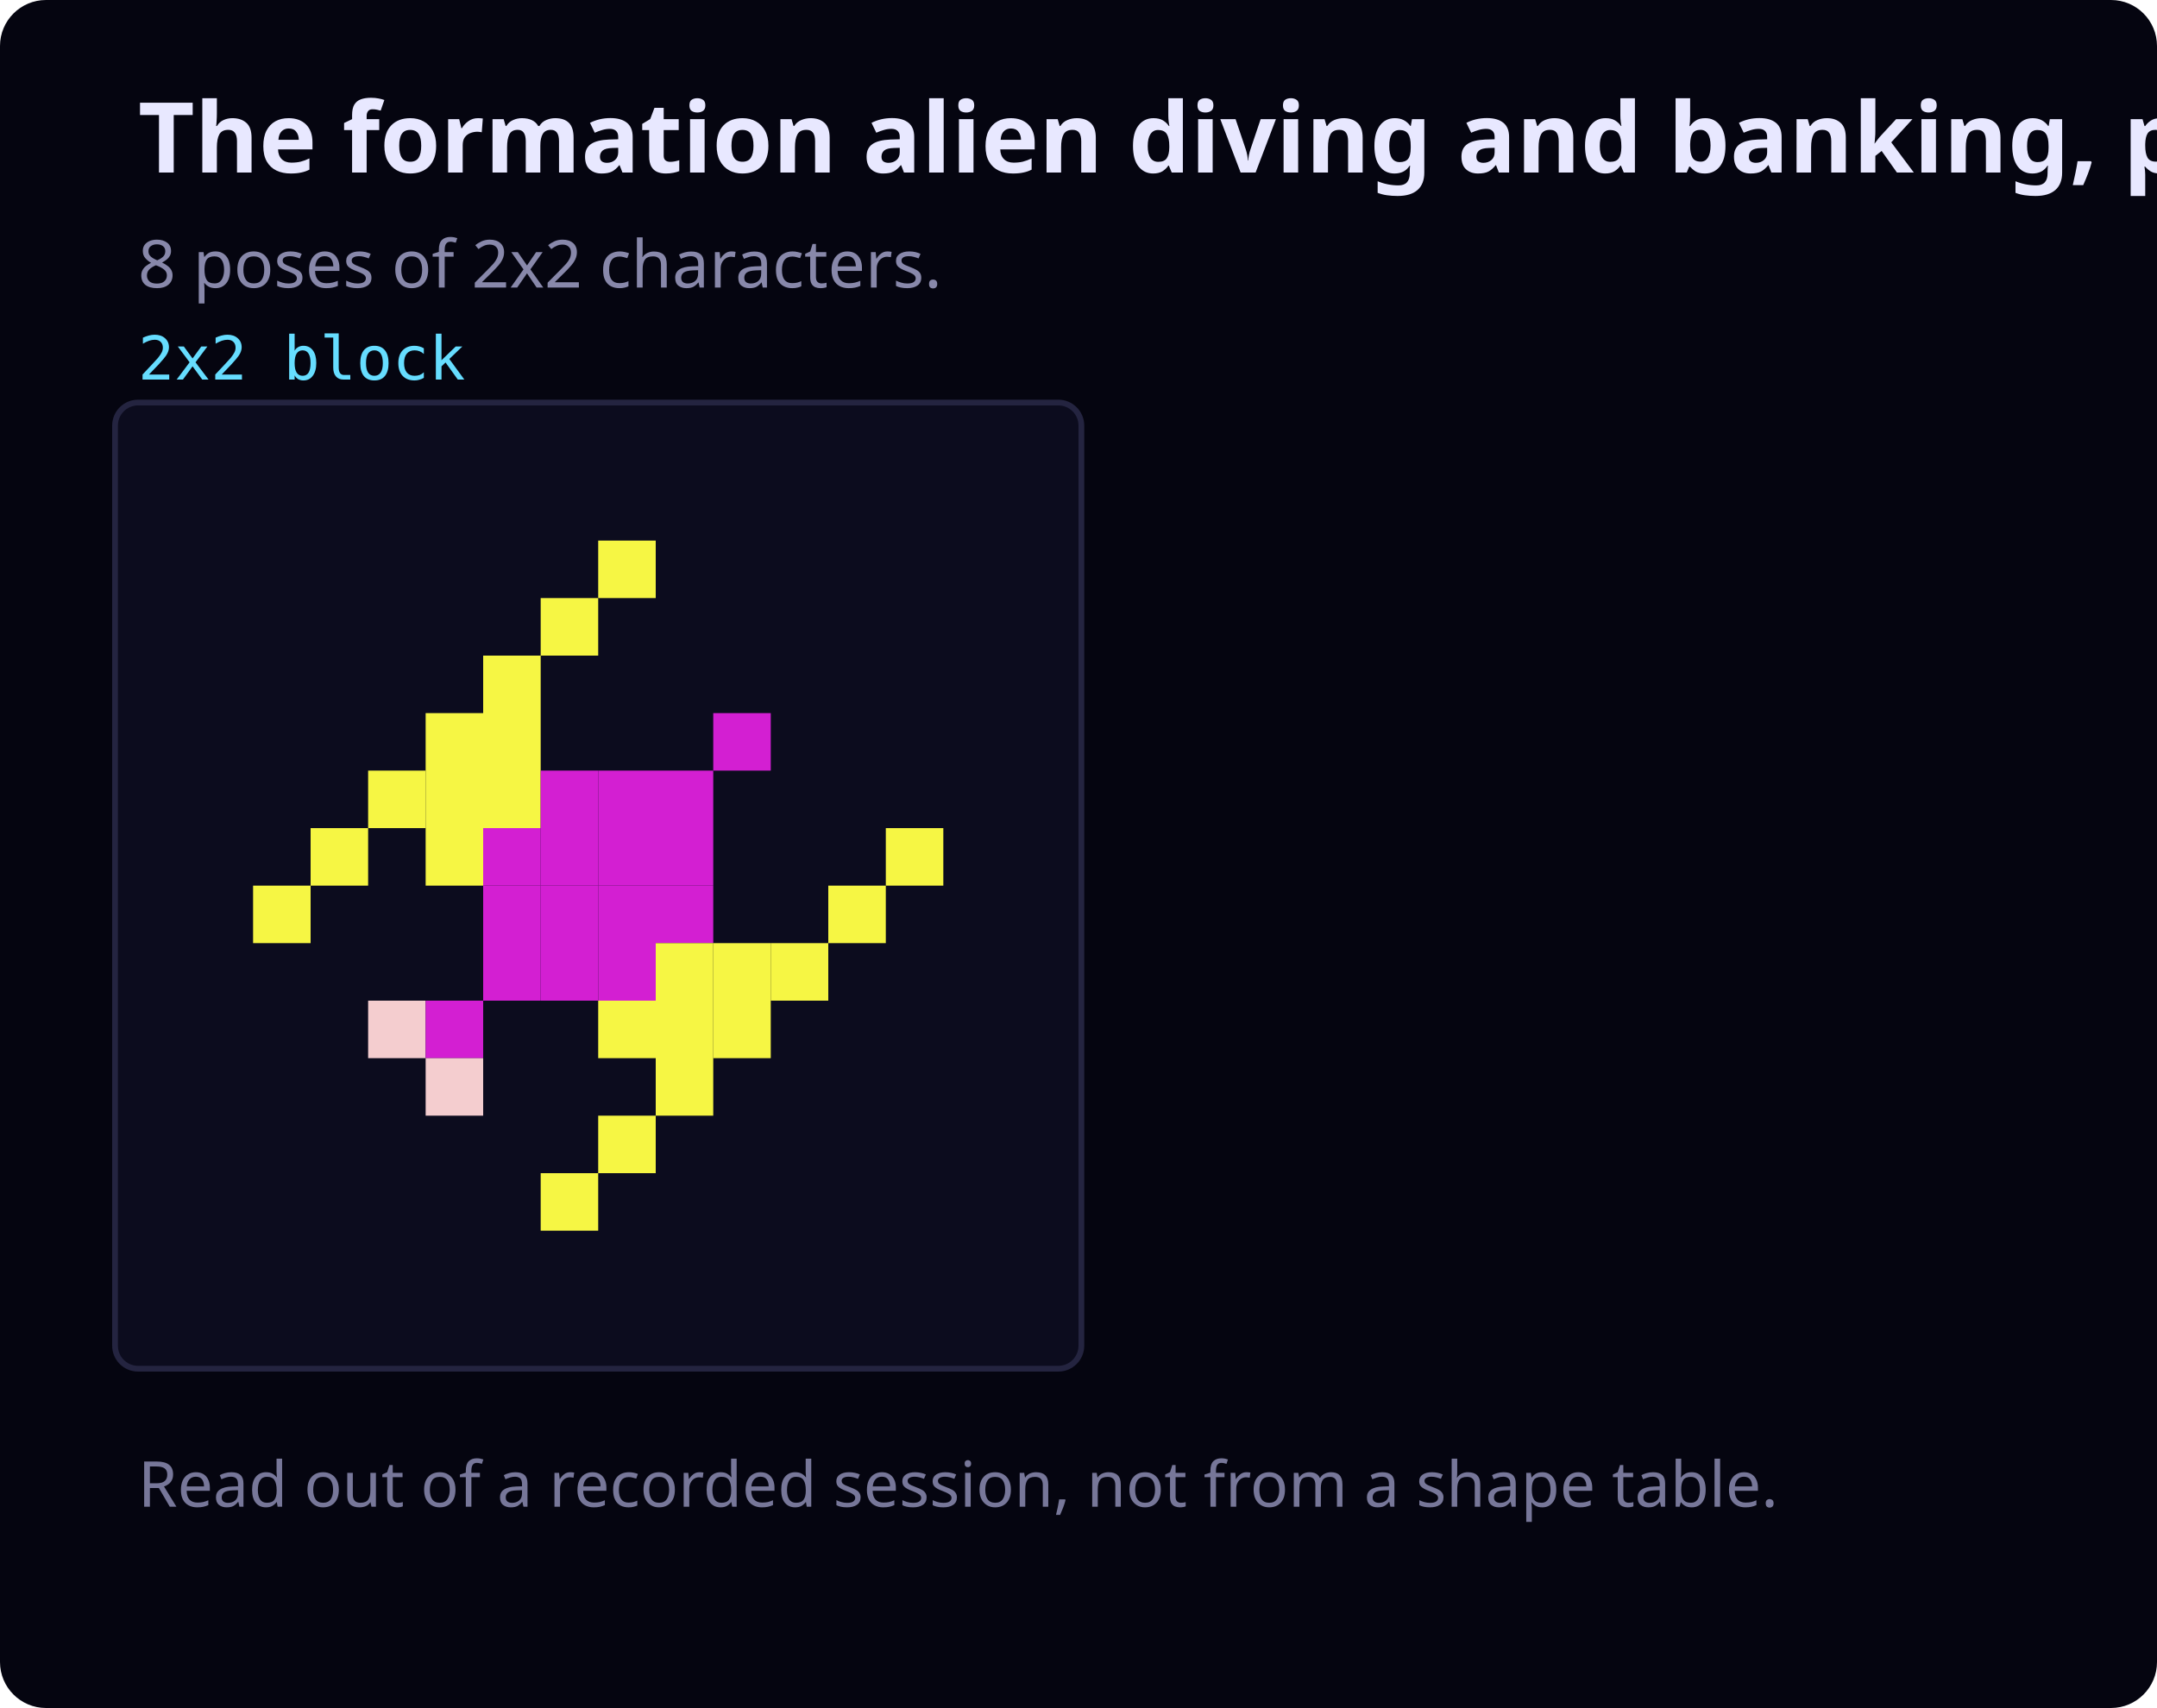
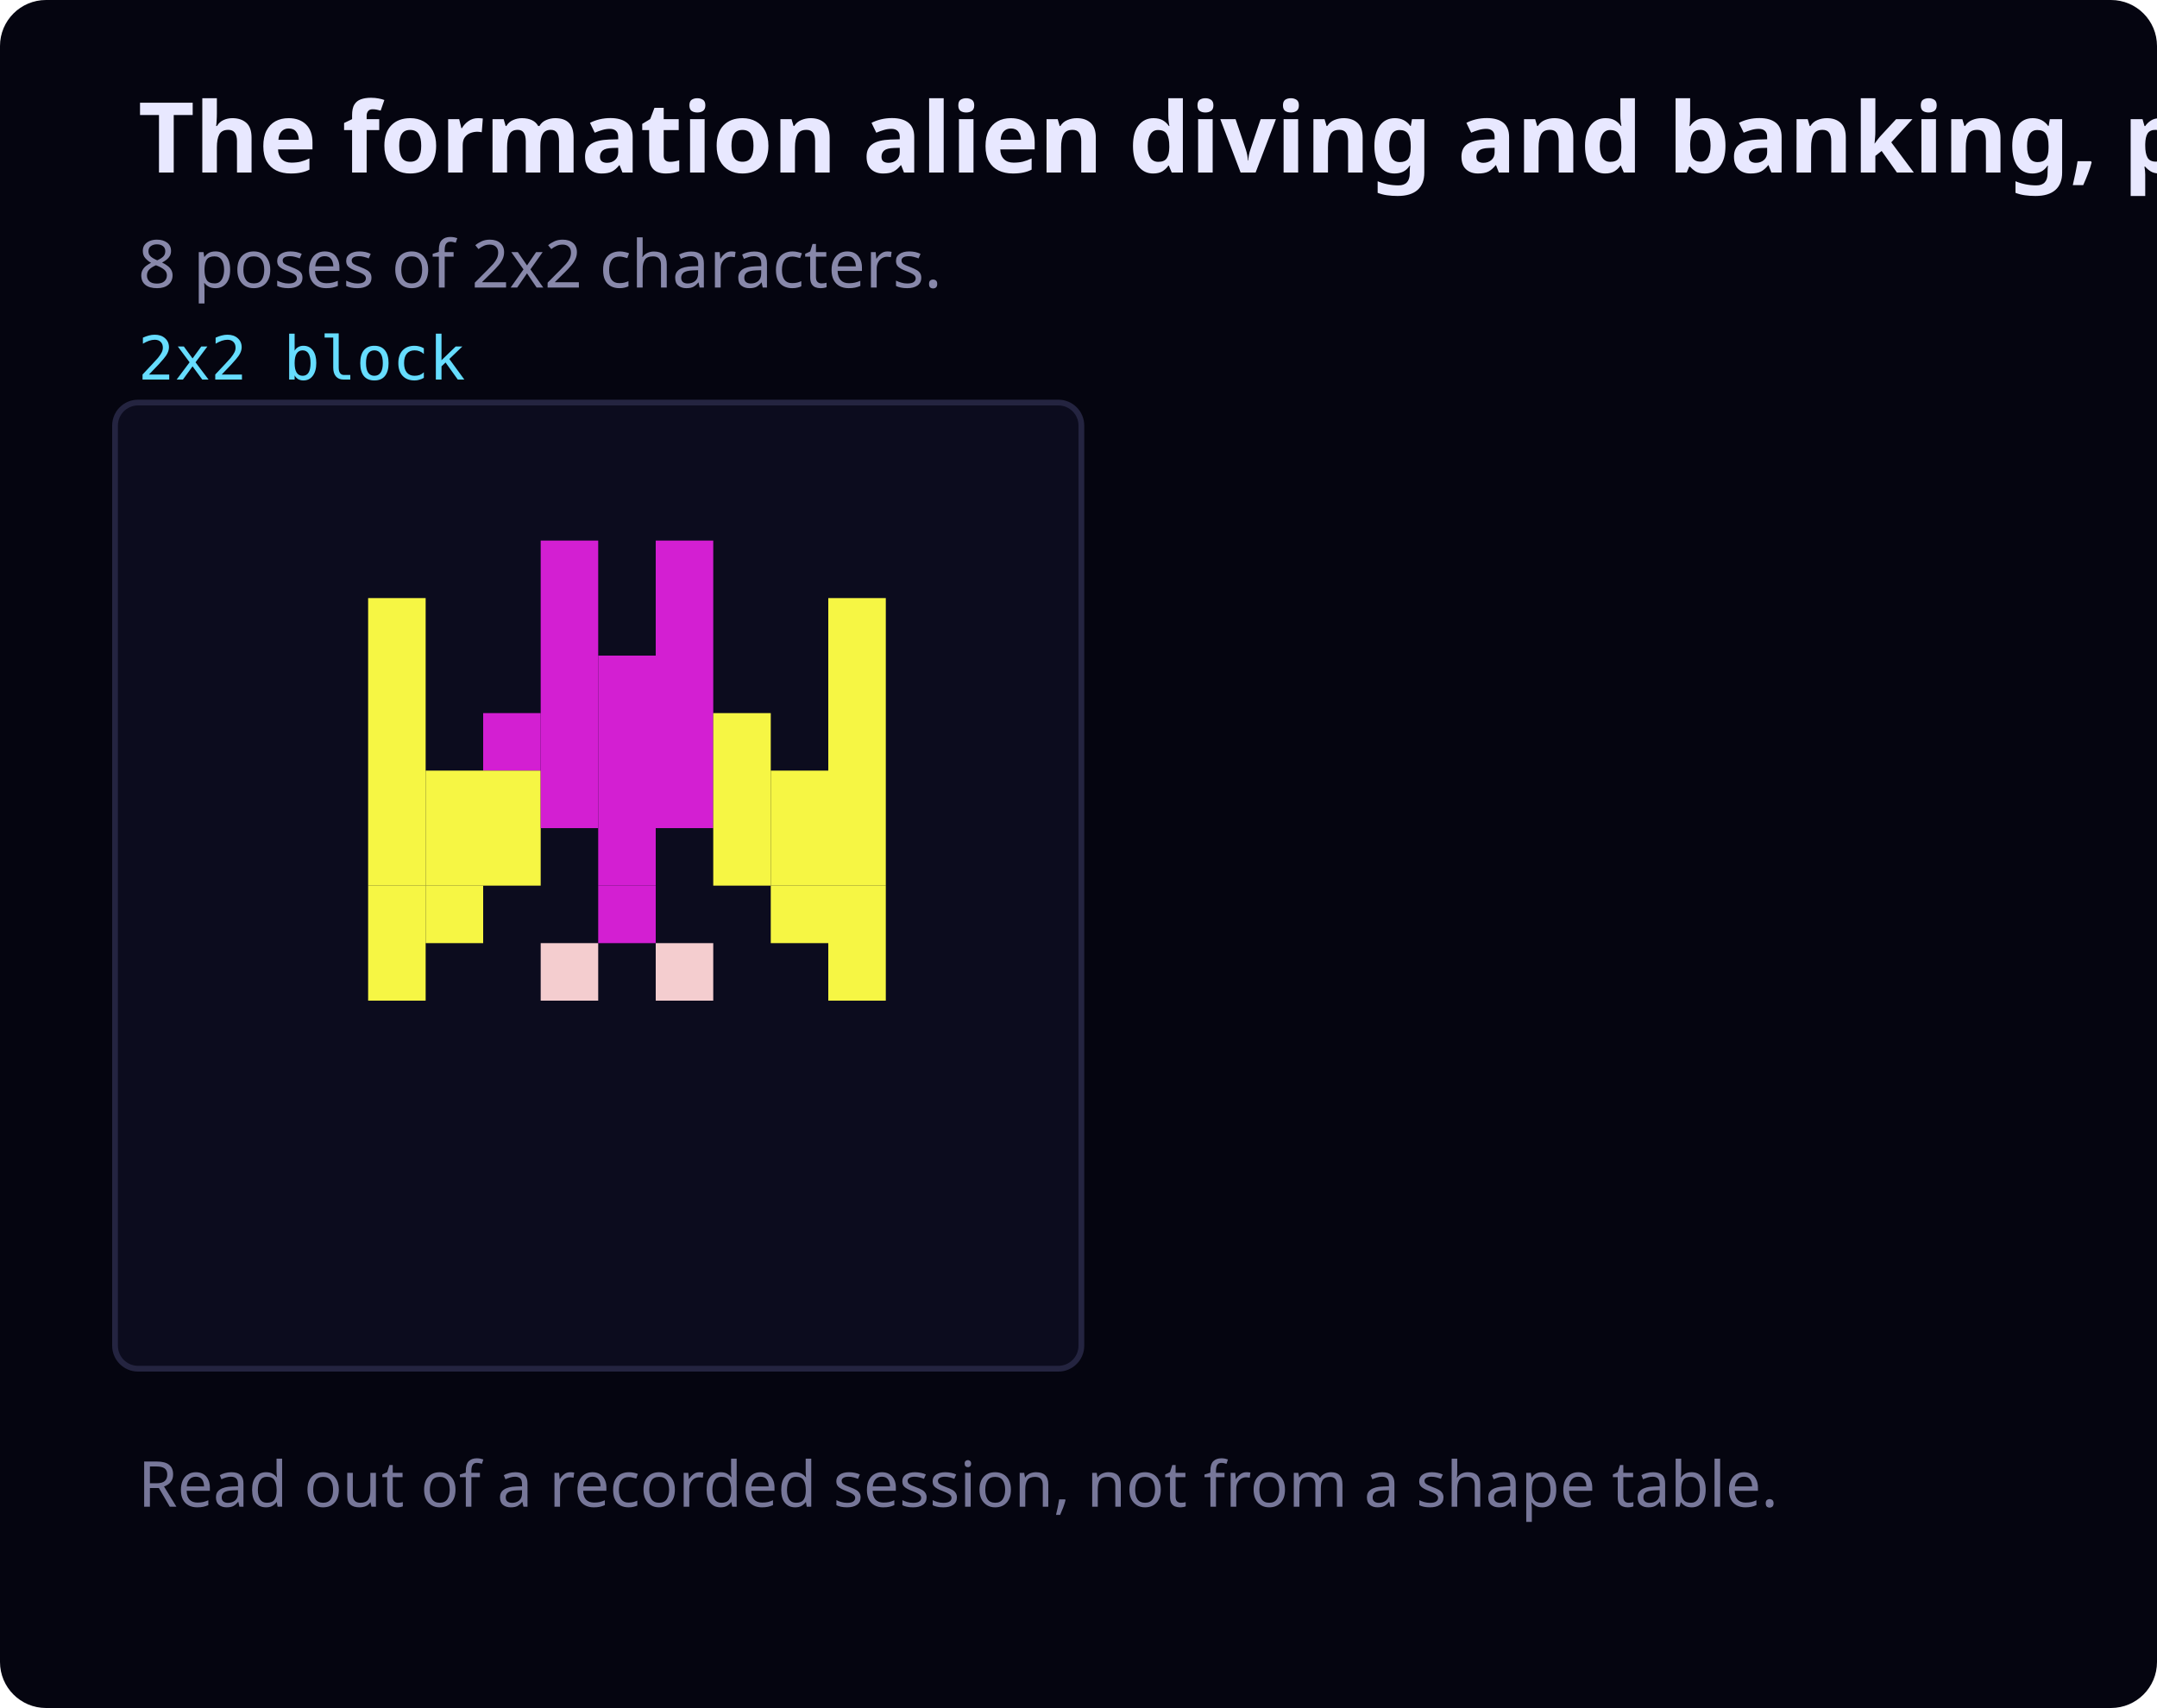
<svg xmlns="http://www.w3.org/2000/svg" width="375" height="297" viewBox="0 0 375 297" role="img" aria-label="8 poses of 2x2 characters.">
  <style>
  .bg{fill:#050510} .cell{fill:#0C0C1E;stroke:#242440;stroke-width:1}
  .h1{fill:#E8E8FF;font-family:'Segoe UI',system-ui,sans-serif;font-size:17px;font-weight:600}
  .sub{fill:#8888AA;font-family:'Segoe UI',system-ui,sans-serif;font-size:11.5px}
  .idx{fill:#FFFF66;font-family:monospace;font-size:9.5px}
  .lbl{fill:#AAAACC;font-family:'Segoe UI',system-ui,sans-serif;font-size:10.5px}
  .note{fill:#777799;font-family:'Segoe UI',system-ui,sans-serif;font-size:11px}
  .grp{fill:#66DDFF;font-family:monospace;font-size:10.5px}
  .src{fill:#C9A24A;font-family:monospace;font-size:10px}

  @keyframes fr0{0%{opacity:1}12.49%{opacity:1}12.50%{opacity:0}100%{opacity:0}}
  .f0{animation:fr0 3.6s infinite steps(1);}
  @keyframes fr1{0%{opacity:0}12.49%{opacity:0}12.50%{opacity:1}24.99%{opacity:1}25.00%{opacity:0}100%{opacity:0}}
  .f1{animation:fr1 3.6s infinite steps(1);opacity:0;}
  @keyframes fr2{0%{opacity:0}24.99%{opacity:0}25.00%{opacity:1}37.49%{opacity:1}37.50%{opacity:0}100%{opacity:0}}
  .f2{animation:fr2 3.6s infinite steps(1);opacity:0;}
  @keyframes fr3{0%{opacity:0}37.49%{opacity:0}37.50%{opacity:1}49.99%{opacity:1}50.00%{opacity:0}100%{opacity:0}}
  .f3{animation:fr3 3.6s infinite steps(1);opacity:0;}
  @keyframes fr4{0%{opacity:0}49.99%{opacity:0}50.00%{opacity:1}62.49%{opacity:1}62.50%{opacity:0}100%{opacity:0}}
  .f4{animation:fr4 3.6s infinite steps(1);opacity:0;}
  @keyframes fr5{0%{opacity:0}62.49%{opacity:0}62.50%{opacity:1}74.99%{opacity:1}75.00%{opacity:0}100%{opacity:0}}
  .f5{animation:fr5 3.6s infinite steps(1);opacity:0;}
  @keyframes fr6{0%{opacity:0}74.99%{opacity:0}75.00%{opacity:1}87.49%{opacity:1}87.50%{opacity:0}100%{opacity:0}}
  .f6{animation:fr6 3.6s infinite steps(1);opacity:0;}
  @keyframes fr7{0%{opacity:0}87.49%{opacity:0}87.50%{opacity:1}99.99%{opacity:1}100.00%{opacity:0}100%{opacity:0}}
  .f7{animation:fr7 3.6s infinite steps(1);opacity:0;}
  @media (prefers-reduced-motion: reduce){.f0,.f1,.f2,.f3,.f4,.f5,.f6,.f7{animation:none}.f1,.f2,.f3,.f4,.f5,.f6,.f7{opacity:0}}
</style>
  <rect class="bg" x="0" y="0" width="375" height="297" rx="8" />
  <text class="h1" x="24" y="30">The formation alien diving and banking, playing</text>
  <text class="sub" x="24" y="50">8 poses of 2x2 characters.</text>
  <text class="grp" x="24" y="66">2x2 block</text>
  <rect class="cell" x="20" y="70" width="168" height="168" rx="4" />
  <g class="f0">
-     <rect x="54" y="144" width="10" height="10" fill="#f6f644" />
-     <rect x="64" y="134" width="10" height="10" fill="#f6f644" />
-     <rect x="74" y="124" width="10" height="30" fill="#f6f644" />
-     <rect x="84" y="114" width="10" height="30" fill="#f6f644" />
-     <rect x="84" y="144" width="10" height="10" fill="#d31fd2" />
-     <rect x="94" y="104" width="10" height="10" fill="#f6f644" />
-     <rect x="94" y="134" width="10" height="20" fill="#d31fd2" />
-     <rect x="44" y="154" width="10" height="10" fill="#f6f644" />
-     <rect x="64" y="174" width="10" height="10" fill="#f4cdcf" />
-     <rect x="74" y="174" width="10" height="10" fill="#d31fd2" />
-     <rect x="74" y="184" width="10" height="10" fill="#f4cdcf" />
-     <rect x="84" y="154" width="10" height="20" fill="#d31fd2" />
-     <rect x="94" y="154" width="10" height="20" fill="#d31fd2" />
-     <rect x="94" y="204" width="10" height="10" fill="#f6f644" />
-     <rect x="104" y="94" width="10" height="10" fill="#f6f644" />
-     <rect x="104" y="134" width="10" height="20" fill="#d31fd2" />
-     <rect x="114" y="134" width="10" height="20" fill="#d31fd2" />
-     <rect x="124" y="124" width="10" height="10" fill="#d31fd2" />
-     <rect x="154" y="144" width="10" height="10" fill="#f6f644" />
-     <rect x="104" y="154" width="10" height="20" fill="#d31fd2" />
-     <rect x="104" y="174" width="10" height="10" fill="#f6f644" />
-     <rect x="104" y="194" width="10" height="10" fill="#f6f644" />
-     <rect x="114" y="154" width="10" height="10" fill="#d31fd2" />
-     <rect x="114" y="164" width="10" height="30" fill="#f6f644" />
-     <rect x="124" y="164" width="10" height="20" fill="#f6f644" />
-     <rect x="134" y="164" width="10" height="10" fill="#f6f644" />
-     <rect x="144" y="154" width="10" height="10" fill="#f6f644" />
-   </g>
-   <g class="f1">
-     <rect x="44" y="144" width="10" height="10" fill="#f6f644" />
-     <rect x="64" y="124" width="10" height="10" fill="#f4cdcf" />
-     <rect x="74" y="114" width="10" height="10" fill="#f4cdcf" />
-     <rect x="74" y="124" width="10" height="10" fill="#d31fd2" />
-     <rect x="84" y="134" width="10" height="20" fill="#d31fd2" />
-     <rect x="94" y="94" width="10" height="10" fill="#f6f644" />
-     <rect x="94" y="134" width="10" height="20" fill="#d31fd2" />
-     <rect x="54" y="154" width="10" height="10" fill="#f6f644" />
-     <rect x="64" y="164" width="10" height="10" fill="#f6f644" />
-     <rect x="74" y="154" width="10" height="30" fill="#f6f644" />
-     <rect x="84" y="154" width="10" height="10" fill="#d31fd2" />
-     <rect x="84" y="164" width="10" height="30" fill="#f6f644" />
-     <rect x="94" y="154" width="10" height="20" fill="#d31fd2" />
-     <rect x="94" y="194" width="10" height="10" fill="#f6f644" />
-     <rect x="104" y="104" width="10" height="10" fill="#f6f644" />
-     <rect x="104" y="124" width="10" height="10" fill="#f6f644" />
-     <rect x="104" y="134" width="10" height="20" fill="#d31fd2" />
-     <rect x="114" y="114" width="10" height="30" fill="#f6f644" />
-     <rect x="114" y="144" width="10" height="10" fill="#d31fd2" />
-     <rect x="124" y="124" width="10" height="20" fill="#f6f644" />
-     <rect x="134" y="134" width="10" height="10" fill="#f6f644" />
-     <rect x="144" y="144" width="10" height="10" fill="#f6f644" />
-     <rect x="104" y="154" width="10" height="20" fill="#d31fd2" />
-     <rect x="104" y="204" width="10" height="10" fill="#f6f644" />
-     <rect x="114" y="154" width="10" height="20" fill="#d31fd2" />
-     <rect x="124" y="174" width="10" height="10" fill="#d31fd2" />
-     <rect x="154" y="154" width="10" height="10" fill="#f6f644" />
-   </g>
-   <g class="f2">
-     <rect x="44" y="144" width="10" height="10" fill="#f6f644" />
-     <rect x="74" y="124" width="10" height="10" fill="#d31fd2" />
-     <rect x="84" y="134" width="10" height="20" fill="#d31fd2" />
-     <rect x="94" y="94" width="10" height="10" fill="#f6f644" />
-     <rect x="94" y="134" width="10" height="20" fill="#d31fd2" />
-     <rect x="54" y="154" width="10" height="10" fill="#f6f644" />
-     <rect x="64" y="164" width="10" height="10" fill="#f6f644" />
-     <rect x="74" y="164" width="10" height="20" fill="#f6f644" />
-     <rect x="84" y="154" width="10" height="10" fill="#d31fd2" />
-     <rect x="84" y="164" width="10" height="30" fill="#f6f644" />
-     <rect x="94" y="154" width="10" height="20" fill="#d31fd2" />
-     <rect x="94" y="174" width="10" height="10" fill="#f6f644" />
-     <rect x="94" y="194" width="10" height="10" fill="#f6f644" />
-     <rect x="104" y="104" width="10" height="10" fill="#f6f644" />
-     <rect x="104" y="134" width="10" height="20" fill="#d31fd2" />
-     <rect x="114" y="114" width="10" height="30" fill="#f6f644" />
-     <rect x="114" y="144" width="10" height="10" fill="#d31fd2" />
-     <rect x="124" y="124" width="10" height="30" fill="#f6f644" />
-     <rect x="134" y="134" width="10" height="10" fill="#f6f644" />
-     <rect x="144" y="144" width="10" height="10" fill="#f6f644" />
-     <rect x="104" y="154" width="10" height="20" fill="#d31fd2" />
-     <rect x="104" y="204" width="10" height="10" fill="#d31fd2" />
-     <rect x="114" y="154" width="10" height="20" fill="#d31fd2" />
-     <rect x="124" y="174" width="10" height="10" fill="#d31fd2" />
-     <rect x="124" y="184" width="10" height="10" fill="#f4cdcf" />
-     <rect x="134" y="174" width="10" height="10" fill="#f4cdcf" />
-     <rect x="154" y="154" width="10" height="10" fill="#f6f644" />
-   </g>
-   <g class="f3">
-     <rect x="64" y="144" width="10" height="10" fill="#f6f644" />
-     <rect x="94" y="134" width="10" height="20" fill="#d31fd2" />
-     <rect x="64" y="154" width="10" height="60" fill="#f6f644" />
-     <rect x="74" y="174" width="10" height="30" fill="#f6f644" />
-     <rect x="84" y="164" width="10" height="30" fill="#f6f644" />
-     <rect x="94" y="154" width="10" height="30" fill="#d31fd2" />
-     <rect x="94" y="204" width="10" height="10" fill="#f4cdcf" />
-     <rect x="114" y="134" width="10" height="20" fill="#d31fd2" />
-     <rect x="144" y="144" width="10" height="10" fill="#f6f644" />
-     <rect x="104" y="154" width="10" height="50" fill="#d31fd2" />
-     <rect x="114" y="154" width="10" height="30" fill="#d31fd2" />
-     <rect x="114" y="204" width="10" height="10" fill="#f4cdcf" />
-     <rect x="124" y="164" width="10" height="30" fill="#f6f644" />
-     <rect x="134" y="174" width="10" height="30" fill="#f6f644" />
-     <rect x="144" y="154" width="10" height="60" fill="#f6f644" />
-   </g>
-   <g class="f4">
    <rect x="64" y="104" width="10" height="50" fill="#f6f644" />
    <rect x="74" y="134" width="10" height="20" fill="#f6f644" />
    <rect x="84" y="124" width="10" height="10" fill="#d31fd2" />
    <rect x="84" y="134" width="10" height="20" fill="#f6f644" />
    <rect x="94" y="94" width="10" height="50" fill="#d31fd2" />
    <rect x="64" y="154" width="10" height="20" fill="#f6f644" />
    <rect x="74" y="154" width="10" height="10" fill="#f6f644" />
    <rect x="94" y="164" width="10" height="10" fill="#f4cdcf" />
    <rect x="104" y="114" width="10" height="40" fill="#d31fd2" />
    <rect x="114" y="94" width="10" height="50" fill="#d31fd2" />
    <rect x="124" y="124" width="10" height="30" fill="#f6f644" />
    <rect x="134" y="134" width="10" height="20" fill="#f6f644" />
    <rect x="144" y="104" width="10" height="50" fill="#f6f644" />
    <rect x="104" y="154" width="10" height="10" fill="#d31fd2" />
    <rect x="114" y="164" width="10" height="10" fill="#f4cdcf" />
    <rect x="134" y="154" width="10" height="10" fill="#f6f644" />
    <rect x="144" y="154" width="10" height="20" fill="#f6f644" />
  </g>
+   <g class="f1">
+     <rect x="64" y="144" width="10" height="10" fill="#f6f644" />
+     <rect x="94" y="134" width="10" height="20" fill="#d31fd2" />
+     <rect x="64" y="154" width="10" height="60" fill="#f6f644" />
+     <rect x="74" y="174" width="10" height="30" fill="#f6f644" />
+     <rect x="84" y="164" width="10" height="30" fill="#f6f644" />
+     <rect x="94" y="154" width="10" height="30" fill="#d31fd2" />
+     <rect x="94" y="204" width="10" height="10" fill="#f4cdcf" />
+     <rect x="114" y="134" width="10" height="20" fill="#d31fd2" />
+     <rect x="144" y="144" width="10" height="10" fill="#f6f644" />
+     <rect x="104" y="154" width="10" height="50" fill="#d31fd2" />
+     <rect x="114" y="154" width="10" height="30" fill="#d31fd2" />
+     <rect x="114" y="204" width="10" height="10" fill="#f4cdcf" />
+     <rect x="124" y="164" width="10" height="30" fill="#f6f644" />
+     <rect x="134" y="174" width="10" height="30" fill="#f6f644" />
+     <rect x="144" y="154" width="10" height="60" fill="#f6f644" />
+   </g>
+   <g class="f2">
+     <rect x="54" y="94" width="10" height="10" fill="#f6f644" />
+     <rect x="64" y="94" width="10" height="20" fill="#f6f644" />
+     <rect x="74" y="94" width="10" height="40" fill="#f6f644" />
+     <rect x="84" y="104" width="10" height="50" fill="#f6f644" />
+     <rect x="94" y="114" width="10" height="40" fill="#f6f644" />
+     <rect x="74" y="194" width="10" height="10" fill="#d31fd2" />
+     <rect x="84" y="174" width="10" height="20" fill="#d31fd2" />
+     <rect x="94" y="154" width="10" height="10" fill="#f6f644" />
+     <rect x="94" y="164" width="10" height="30" fill="#d31fd2" />
+     <rect x="104" y="134" width="10" height="20" fill="#f6f644" />
+     <rect x="124" y="134" width="10" height="10" fill="#f4cdcf" />
+     <rect x="124" y="144" width="10" height="10" fill="#d31fd2" />
+     <rect x="134" y="144" width="10" height="10" fill="#f4cdcf" />
+     <rect x="104" y="154" width="10" height="30" fill="#d31fd2" />
+     <rect x="114" y="154" width="10" height="20" fill="#d31fd2" />
+     <rect x="114" y="174" width="10" height="10" fill="#f6f644" />
+     <rect x="124" y="164" width="10" height="30" fill="#f6f644" />
+     <rect x="134" y="164" width="10" height="30" fill="#f6f644" />
+     <rect x="144" y="174" width="10" height="30" fill="#f6f644" />
+     <rect x="154" y="174" width="10" height="30" fill="#f6f644" />
+     <rect x="164" y="184" width="10" height="30" fill="#f6f644" />
+     <rect x="174" y="194" width="10" height="30" fill="#f6f644" />
+   </g>
+   <g class="f3">
+     <rect x="54" y="144" width="10" height="10" fill="#f6f644" />
+     <rect x="64" y="134" width="10" height="10" fill="#f6f644" />
+     <rect x="74" y="124" width="10" height="30" fill="#f6f644" />
+     <rect x="84" y="114" width="10" height="30" fill="#f6f644" />
+     <rect x="84" y="144" width="10" height="10" fill="#d31fd2" />
+     <rect x="94" y="104" width="10" height="10" fill="#f6f644" />
+     <rect x="94" y="134" width="10" height="20" fill="#d31fd2" />
+     <rect x="44" y="154" width="10" height="10" fill="#f6f644" />
+     <rect x="64" y="174" width="10" height="10" fill="#f4cdcf" />
+     <rect x="74" y="174" width="10" height="10" fill="#d31fd2" />
+     <rect x="74" y="184" width="10" height="10" fill="#f4cdcf" />
+     <rect x="84" y="154" width="10" height="20" fill="#d31fd2" />
+     <rect x="94" y="154" width="10" height="20" fill="#d31fd2" />
+     <rect x="94" y="204" width="10" height="10" fill="#f6f644" />
+     <rect x="104" y="94" width="10" height="10" fill="#f6f644" />
+     <rect x="104" y="134" width="10" height="20" fill="#d31fd2" />
+     <rect x="114" y="134" width="10" height="20" fill="#d31fd2" />
+     <rect x="124" y="124" width="10" height="10" fill="#d31fd2" />
+     <rect x="154" y="144" width="10" height="10" fill="#f6f644" />
+     <rect x="104" y="154" width="10" height="20" fill="#d31fd2" />
+     <rect x="104" y="174" width="10" height="10" fill="#f6f644" />
+     <rect x="104" y="194" width="10" height="10" fill="#f6f644" />
+     <rect x="114" y="154" width="10" height="10" fill="#d31fd2" />
+     <rect x="114" y="164" width="10" height="30" fill="#f6f644" />
+     <rect x="124" y="164" width="10" height="20" fill="#f6f644" />
+     <rect x="134" y="164" width="10" height="10" fill="#f6f644" />
+     <rect x="144" y="154" width="10" height="10" fill="#f6f644" />
+   </g>
+   <g class="f4">
+     <rect x="34" y="114" width="10" height="10" fill="#f6f644" />
+     <rect x="44" y="104" width="10" height="20" fill="#f6f644" />
+     <rect x="54" y="94" width="10" height="30" fill="#f6f644" />
+     <rect x="64" y="94" width="10" height="20" fill="#f6f644" />
+     <rect x="74" y="94" width="10" height="20" fill="#f6f644" />
+     <rect x="84" y="94" width="10" height="30" fill="#f6f644" />
+     <rect x="84" y="134" width="10" height="20" fill="#d31fd2" />
+     <rect x="94" y="104" width="10" height="20" fill="#f6f644" />
+     <rect x="94" y="124" width="10" height="30" fill="#d31fd2" />
+     <rect x="64" y="164" width="10" height="10" fill="#d31fd2" />
+     <rect x="74" y="154" width="10" height="10" fill="#d31fd2" />
+     <rect x="104" y="104" width="10" height="10" fill="#f6f644" />
+     <rect x="104" y="114" width="10" height="30" fill="#d31fd2" />
+     <rect x="114" y="114" width="10" height="20" fill="#d31fd2" />
+     <rect x="114" y="134" width="10" height="20" fill="#f6f644" />
+     <rect x="124" y="94" width="10" height="10" fill="#f4cdcf" />
+     <rect x="124" y="104" width="10" height="10" fill="#d31fd2" />
+     <rect x="124" y="124" width="10" height="30" fill="#f6f644" />
+     <rect x="134" y="104" width="10" height="10" fill="#f4cdcf" />
+     <rect x="134" y="144" width="10" height="10" fill="#f6f644" />
+     <rect x="114" y="174" width="10" height="30" fill="#f6f644" />
+     <rect x="124" y="154" width="10" height="40" fill="#f6f644" />
+     <rect x="134" y="154" width="10" height="30" fill="#f6f644" />
+   </g>
  <g class="f5">
-     <rect x="64" y="104" width="10" height="10" fill="#f4cdcf" />
-     <rect x="64" y="144" width="10" height="10" fill="#f6f644" />
-     <rect x="74" y="94" width="10" height="10" fill="#f4cdcf" />
-     <rect x="74" y="104" width="10" height="10" fill="#d31fd2" />
-     <rect x="74" y="124" width="10" height="30" fill="#f6f644" />
-     <rect x="84" y="114" width="10" height="20" fill="#d31fd2" />
-     <rect x="84" y="134" width="10" height="20" fill="#f6f644" />
-     <rect x="94" y="104" width="10" height="10" fill="#f6f644" />
-     <rect x="94" y="114" width="10" height="30" fill="#d31fd2" />
-     <rect x="64" y="154" width="10" height="20" fill="#f6f644" />
-     <rect x="74" y="154" width="10" height="40" fill="#f6f644" />
-     <rect x="84" y="174" width="10" height="30" fill="#f6f644" />
-     <rect x="104" y="104" width="10" height="20" fill="#f6f644" />
-     <rect x="104" y="124" width="10" height="30" fill="#d31fd2" />
-     <rect x="114" y="94" width="10" height="30" fill="#f6f644" />
-     <rect x="114" y="134" width="10" height="20" fill="#d31fd2" />
-     <rect x="124" y="94" width="10" height="20" fill="#f6f644" />
-     <rect x="134" y="94" width="10" height="20" fill="#f6f644" />
-     <rect x="144" y="104" width="10" height="20" fill="#f6f644" />
-     <rect x="154" y="104" width="10" height="20" fill="#f6f644" />
-     <rect x="164" y="114" width="10" height="10" fill="#f6f644" />
-     <rect x="124" y="154" width="10" height="10" fill="#d31fd2" />
-     <rect x="134" y="164" width="10" height="10" fill="#d31fd2" />
-   </g>
-   <g class="f6">
-     <rect x="64" y="144" width="10" height="10" fill="#f4cdcf" />
-     <rect x="74" y="134" width="10" height="10" fill="#f4cdcf" />
-     <rect x="74" y="144" width="10" height="10" fill="#d31fd2" />
-     <rect x="94" y="134" width="10" height="20" fill="#f6f644" />
-     <rect x="24" y="194" width="10" height="30" fill="#f6f644" />
-     <rect x="34" y="184" width="10" height="30" fill="#f6f644" />
-     <rect x="44" y="174" width="10" height="30" fill="#f6f644" />
-     <rect x="54" y="174" width="10" height="30" fill="#f6f644" />
-     <rect x="64" y="164" width="10" height="30" fill="#f6f644" />
-     <rect x="74" y="164" width="10" height="30" fill="#f6f644" />
-     <rect x="84" y="154" width="10" height="20" fill="#d31fd2" />
-     <rect x="84" y="174" width="10" height="10" fill="#f6f644" />
-     <rect x="94" y="154" width="10" height="30" fill="#d31fd2" />
-     <rect x="104" y="114" width="10" height="40" fill="#f6f644" />
-     <rect x="114" y="104" width="10" height="50" fill="#f6f644" />
-     <rect x="124" y="94" width="10" height="40" fill="#f6f644" />
-     <rect x="134" y="94" width="10" height="20" fill="#f6f644" />
-     <rect x="144" y="94" width="10" height="10" fill="#f6f644" />
-     <rect x="104" y="154" width="10" height="10" fill="#f6f644" />
-     <rect x="104" y="164" width="10" height="30" fill="#d31fd2" />
-     <rect x="114" y="174" width="10" height="20" fill="#d31fd2" />
-     <rect x="124" y="194" width="10" height="10" fill="#d31fd2" />
-     <rect x="134" y="204" width="10" height="10" fill="#d31fd2" />
-   </g>
-   <g class="f7">
    <rect x="24" y="94" width="10" height="30" fill="#f6f644" />
    <rect x="34" y="104" width="10" height="20" fill="#f6f644" />
    <rect x="44" y="104" width="10" height="30" fill="#f6f644" />
    <rect x="54" y="114" width="10" height="30" fill="#f6f644" />
    <rect x="64" y="114" width="10" height="30" fill="#f6f644" />
    <rect x="64" y="144" width="10" height="10" fill="#d31fd2" />
    <rect x="74" y="124" width="10" height="10" fill="#f6f644" />
    <rect x="74" y="134" width="10" height="20" fill="#d31fd2" />
    <rect x="84" y="134" width="10" height="20" fill="#d31fd2" />
    <rect x="94" y="114" width="10" height="10" fill="#f4cdcf" />
    <rect x="94" y="124" width="10" height="10" fill="#d31fd2" />
    <rect x="94" y="144" width="10" height="10" fill="#f6f644" />
    <rect x="44" y="174" width="10" height="10" fill="#d31fd2" />
    <rect x="54" y="154" width="10" height="20" fill="#d31fd2" />
    <rect x="64" y="154" width="10" height="20" fill="#d31fd2" />
    <rect x="74" y="154" width="10" height="10" fill="#d31fd2" />
    <rect x="84" y="154" width="10" height="20" fill="#f6f644" />
    <rect x="94" y="154" width="10" height="30" fill="#f6f644" />
    <rect x="104" y="124" width="10" height="10" fill="#f4cdcf" />
    <rect x="104" y="154" width="10" height="50" fill="#f6f644" />
    <rect x="114" y="174" width="10" height="30" fill="#f6f644" />
    <rect x="124" y="194" width="10" height="10" fill="#f6f644" />
  </g>
+   <g class="f6">
+     <rect x="64" y="104" width="10" height="10" fill="#f4cdcf" />
+     <rect x="64" y="144" width="10" height="10" fill="#f6f644" />
+     <rect x="74" y="94" width="10" height="10" fill="#f4cdcf" />
+     <rect x="74" y="104" width="10" height="10" fill="#d31fd2" />
+     <rect x="74" y="124" width="10" height="30" fill="#f6f644" />
+     <rect x="84" y="114" width="10" height="20" fill="#d31fd2" />
+     <rect x="84" y="134" width="10" height="20" fill="#f6f644" />
+     <rect x="94" y="104" width="10" height="10" fill="#f6f644" />
+     <rect x="94" y="114" width="10" height="30" fill="#d31fd2" />
+     <rect x="64" y="154" width="10" height="20" fill="#f6f644" />
+     <rect x="74" y="154" width="10" height="40" fill="#f6f644" />
+     <rect x="84" y="174" width="10" height="30" fill="#f6f644" />
+     <rect x="104" y="104" width="10" height="20" fill="#f6f644" />
+     <rect x="104" y="124" width="10" height="30" fill="#d31fd2" />
+     <rect x="114" y="94" width="10" height="30" fill="#f6f644" />
+     <rect x="114" y="134" width="10" height="20" fill="#d31fd2" />
+     <rect x="124" y="94" width="10" height="20" fill="#f6f644" />
+     <rect x="134" y="94" width="10" height="20" fill="#f6f644" />
+     <rect x="144" y="104" width="10" height="20" fill="#f6f644" />
+     <rect x="154" y="104" width="10" height="20" fill="#f6f644" />
+     <rect x="164" y="114" width="10" height="10" fill="#f6f644" />
+     <rect x="124" y="154" width="10" height="10" fill="#d31fd2" />
+     <rect x="134" y="164" width="10" height="10" fill="#d31fd2" />
+   </g>
+   <g class="f7">
+     <rect x="54" y="144" width="10" height="10" fill="#f6f644" />
+     <rect x="64" y="134" width="10" height="10" fill="#f6f644" />
+     <rect x="74" y="124" width="10" height="20" fill="#f6f644" />
+     <rect x="84" y="114" width="10" height="30" fill="#f6f644" />
+     <rect x="84" y="144" width="10" height="10" fill="#d31fd2" />
+     <rect x="94" y="104" width="10" height="10" fill="#f6f644" />
+     <rect x="94" y="124" width="10" height="10" fill="#f6f644" />
+     <rect x="94" y="134" width="10" height="20" fill="#d31fd2" />
+     <rect x="44" y="154" width="10" height="10" fill="#f6f644" />
+     <rect x="74" y="174" width="10" height="10" fill="#d31fd2" />
+     <rect x="84" y="154" width="10" height="20" fill="#d31fd2" />
+     <rect x="94" y="154" width="10" height="20" fill="#d31fd2" />
+     <rect x="94" y="204" width="10" height="10" fill="#f6f644" />
+     <rect x="104" y="94" width="10" height="10" fill="#d31fd2" />
+     <rect x="104" y="134" width="10" height="20" fill="#d31fd2" />
+     <rect x="114" y="134" width="10" height="20" fill="#d31fd2" />
+     <rect x="124" y="114" width="10" height="10" fill="#f4cdcf" />
+     <rect x="124" y="124" width="10" height="10" fill="#d31fd2" />
+     <rect x="134" y="124" width="10" height="10" fill="#f4cdcf" />
+     <rect x="154" y="144" width="10" height="10" fill="#f6f644" />
+     <rect x="104" y="154" width="10" height="20" fill="#d31fd2" />
+     <rect x="104" y="194" width="10" height="10" fill="#f6f644" />
+     <rect x="114" y="154" width="10" height="10" fill="#d31fd2" />
+     <rect x="114" y="164" width="10" height="30" fill="#f6f644" />
+     <rect x="124" y="154" width="10" height="30" fill="#f6f644" />
+     <rect x="134" y="164" width="10" height="10" fill="#f6f644" />
+     <rect x="144" y="154" width="10" height="10" fill="#f6f644" />
+   </g>
  <text class="note" x="24" y="262">Read out of a recorded session, not from a shape table.</text>
</svg>
